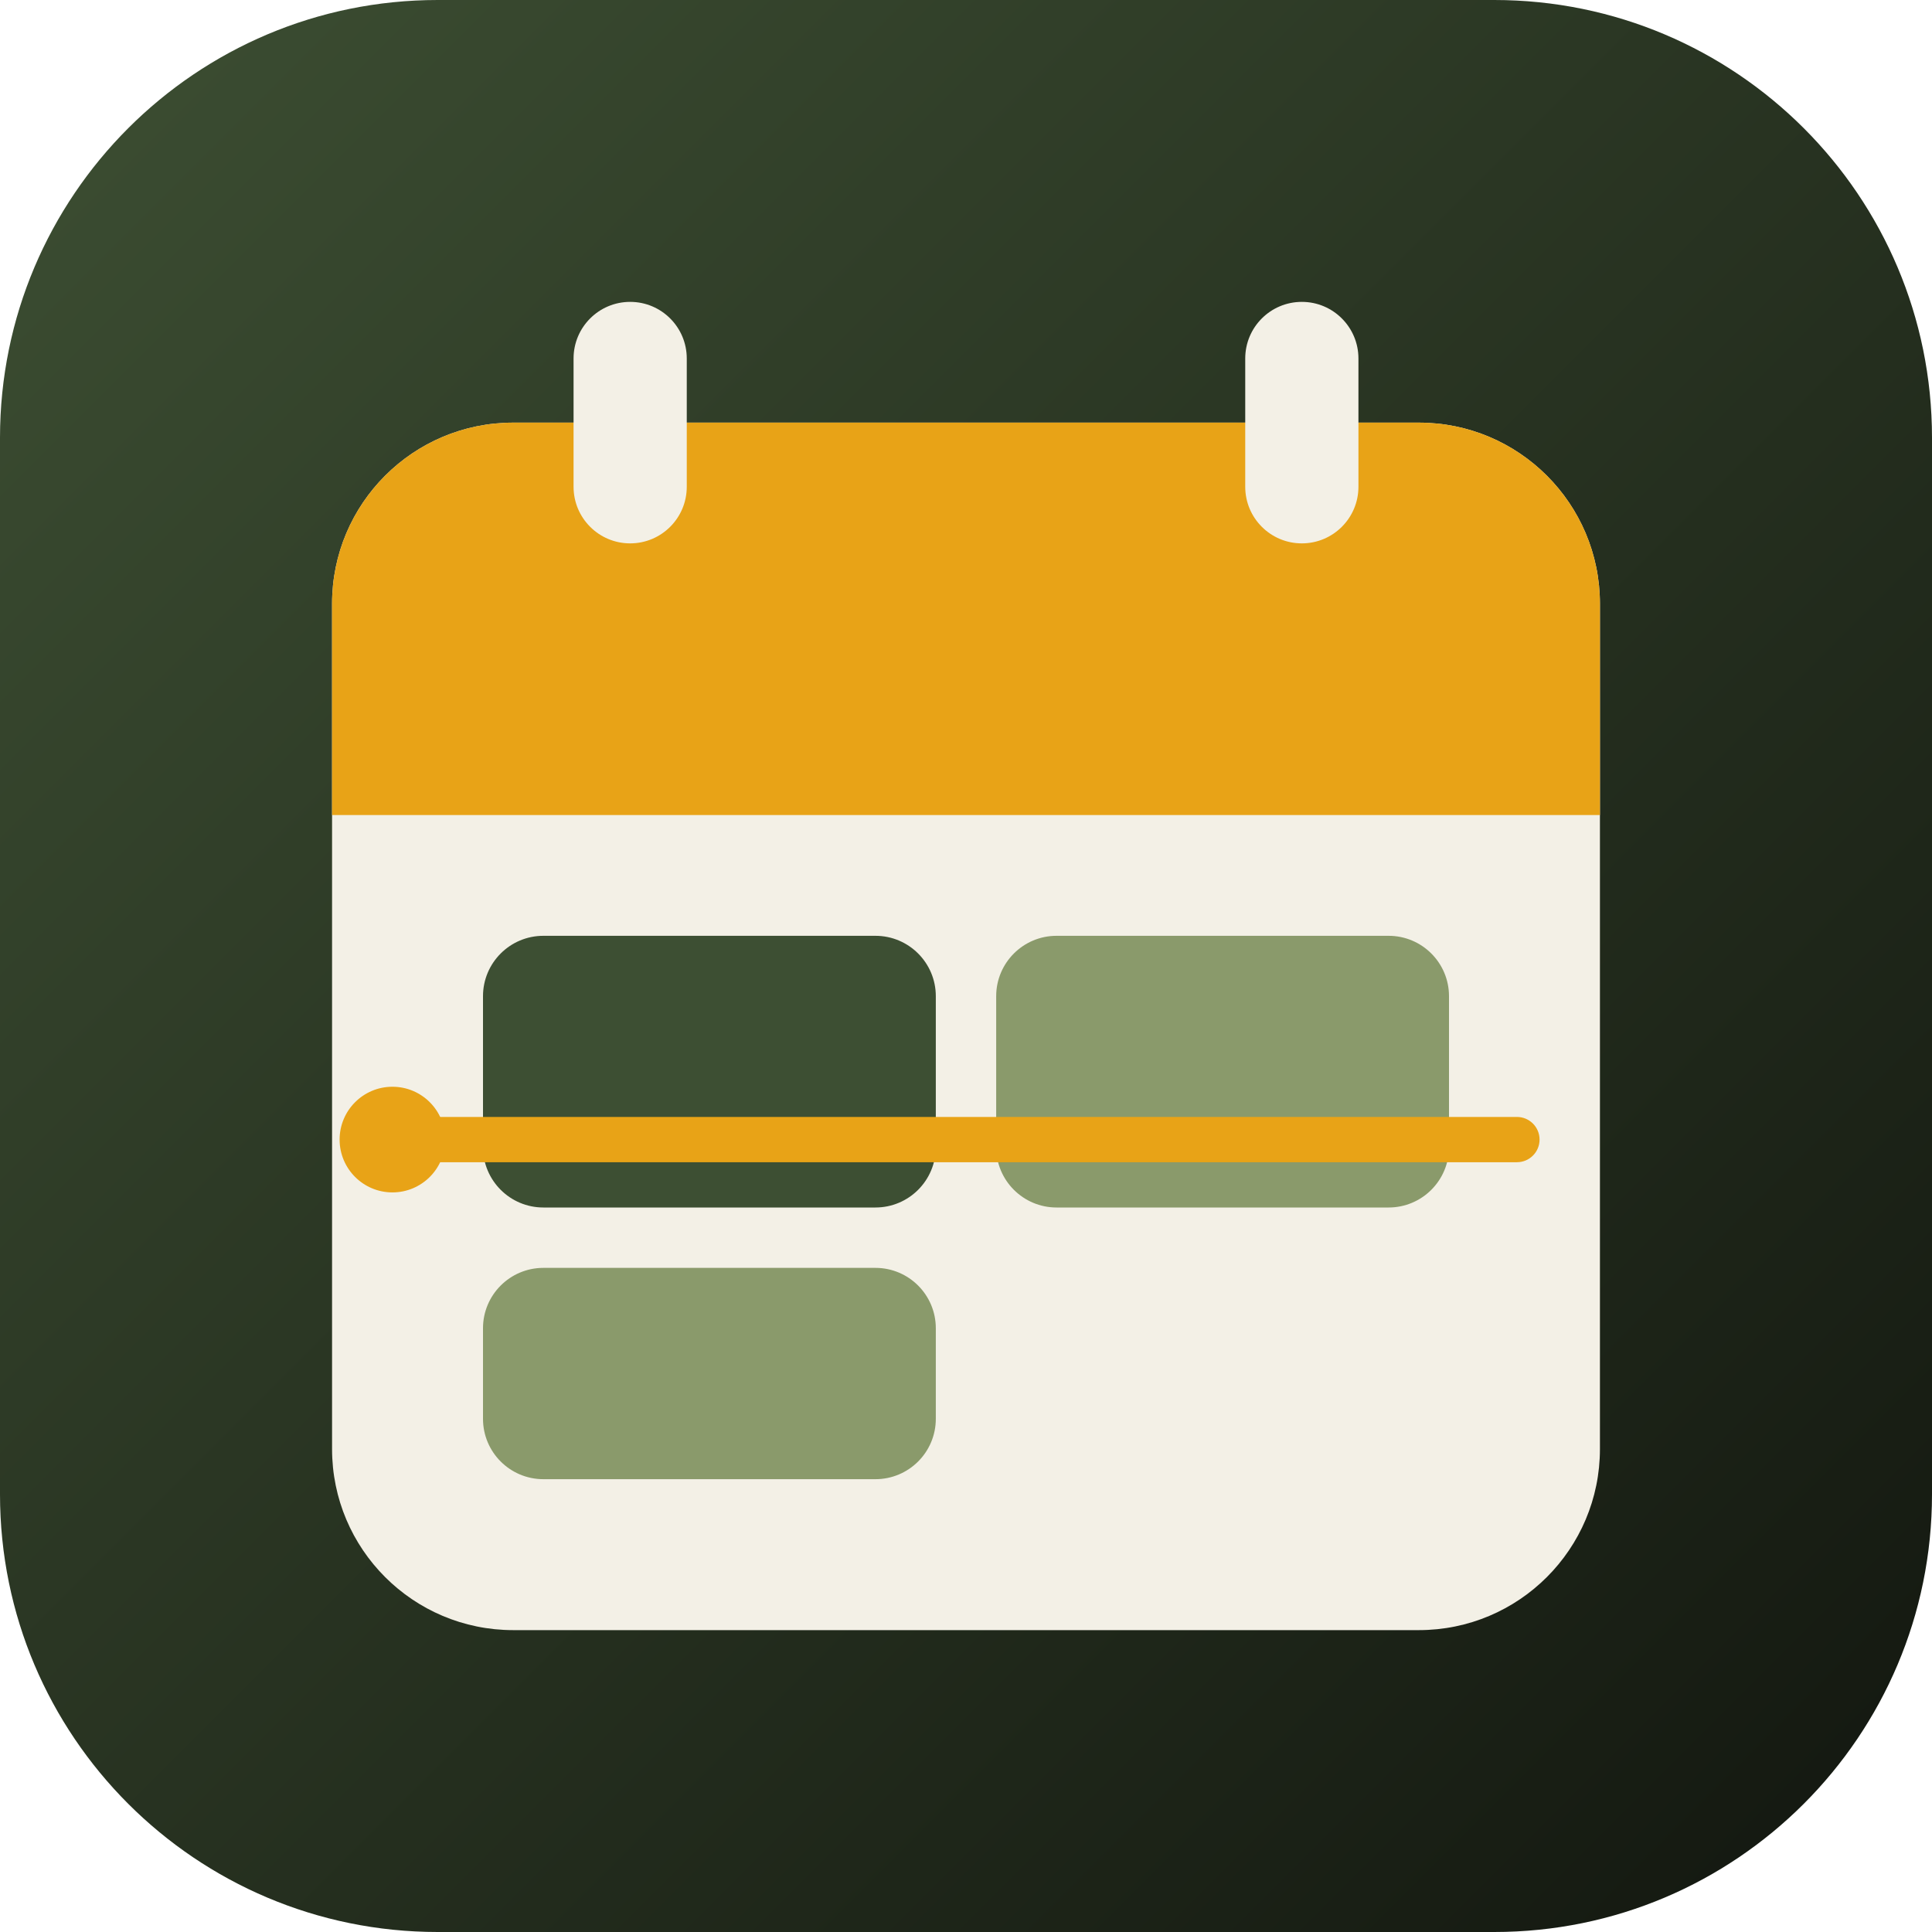
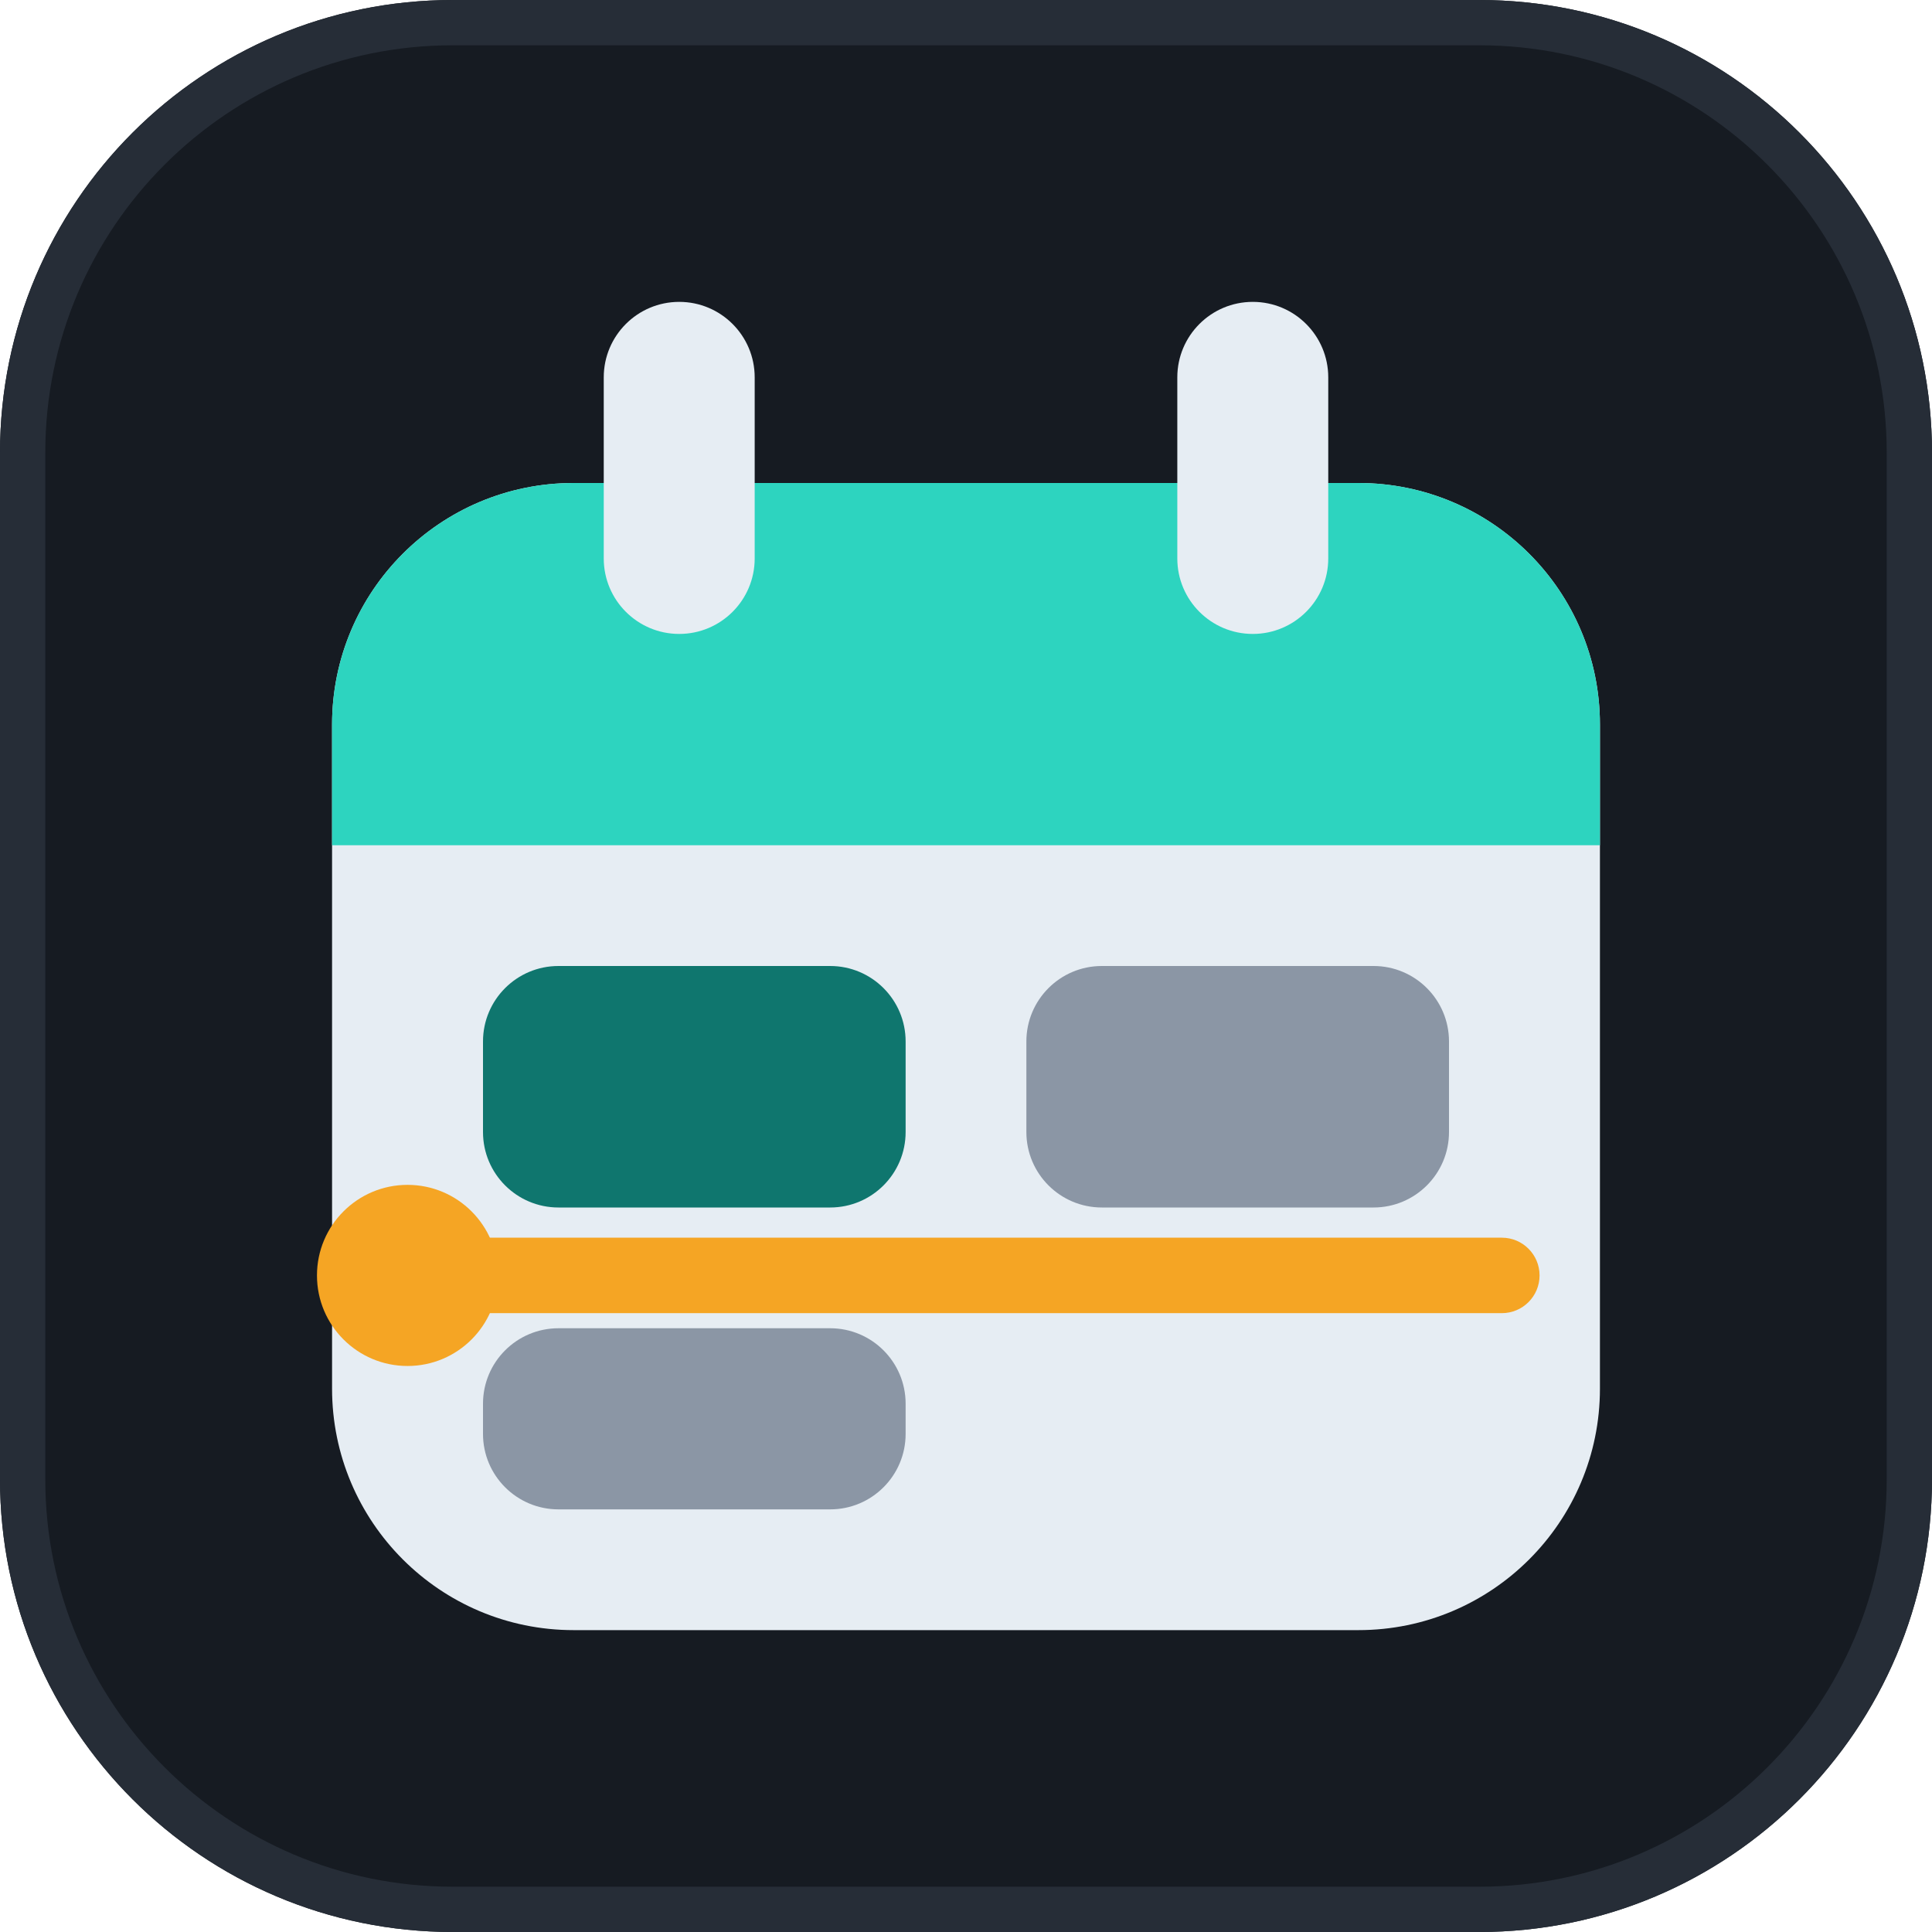
- <svg xmlns="http://www.w3.org/2000/svg" viewBox="0 0 512 512">
-   <defs>
-     <linearGradient id="bg" x1="0" y1="0" x2="1" y2="1">
-       <stop offset="0" stop-color="#3d4f33" />
-       <stop offset="1" stop-color="#12160f" />
-     </linearGradient>
-   </defs>
-   <rect width="512" height="512" rx="116" fill="url(#bg)" />
-   <rect x="88" y="112" width="336" height="320" rx="48" fill="#f3f0e6" />
-   <path d="M88 160a48 48 0 0 1 48-48h240a48 48 0 0 1 48 48v56H88z" fill="#e8a317" />
-   <rect x="152" y="80" width="30" height="64" rx="15" fill="#f3f0e6" />
-   <rect x="330" y="80" width="30" height="64" rx="15" fill="#f3f0e6" />
-   <rect x="128" y="248" width="120" height="72" rx="16" fill="#3d4f33" />
-   <rect x="264" y="248" width="120" height="72" rx="16" fill="#8a9a6b" />
-   <rect x="128" y="336" width="120" height="56" rx="16" fill="#8a9a6b" />
-   <rect x="104" y="296" width="304" height="12" rx="6" fill="#e8a317" />
-   <circle cx="104" cy="302" r="14" fill="#e8a317" />
+ <svg xmlns="http://www.w3.org/2000/svg" viewBox="0 0 64 64">
+   <rect width="64" height="64" rx="15" fill="#161b22" />
+   <rect x=".75" y=".75" width="62.5" height="62.5" rx="14.25" fill="none" stroke="#262d37" stroke-width="1.5" />
+   <rect x="11" y="16" width="42" height="38" rx="8" fill="#e6edf3" />
+   <path d="M11 24a8 8 0 0 1 8-8h26a8 8 0 0 1 8 8v4H11z" fill="#2dd4bf" />
+   <rect x="20" y="10" width="5" height="11" rx="2.5" fill="#e6edf3" />
+   <rect x="39" y="10" width="5" height="11" rx="2.5" fill="#e6edf3" />
+   <rect x="16" y="32" width="14" height="8" rx="2.5" fill="#0f766e" />
+   <rect x="34" y="32" width="14" height="8" rx="2.5" fill="#8b96a5" />
+   <rect x="16" y="44" width="14" height="6" rx="2.5" fill="#8b96a5" />
+   <rect x="13" y="41" width="38" height="2.5" rx="1.25" fill="#f5a524" />
+   <circle cx="13.5" cy="42.25" r="3" fill="#f5a524" />
</svg>
